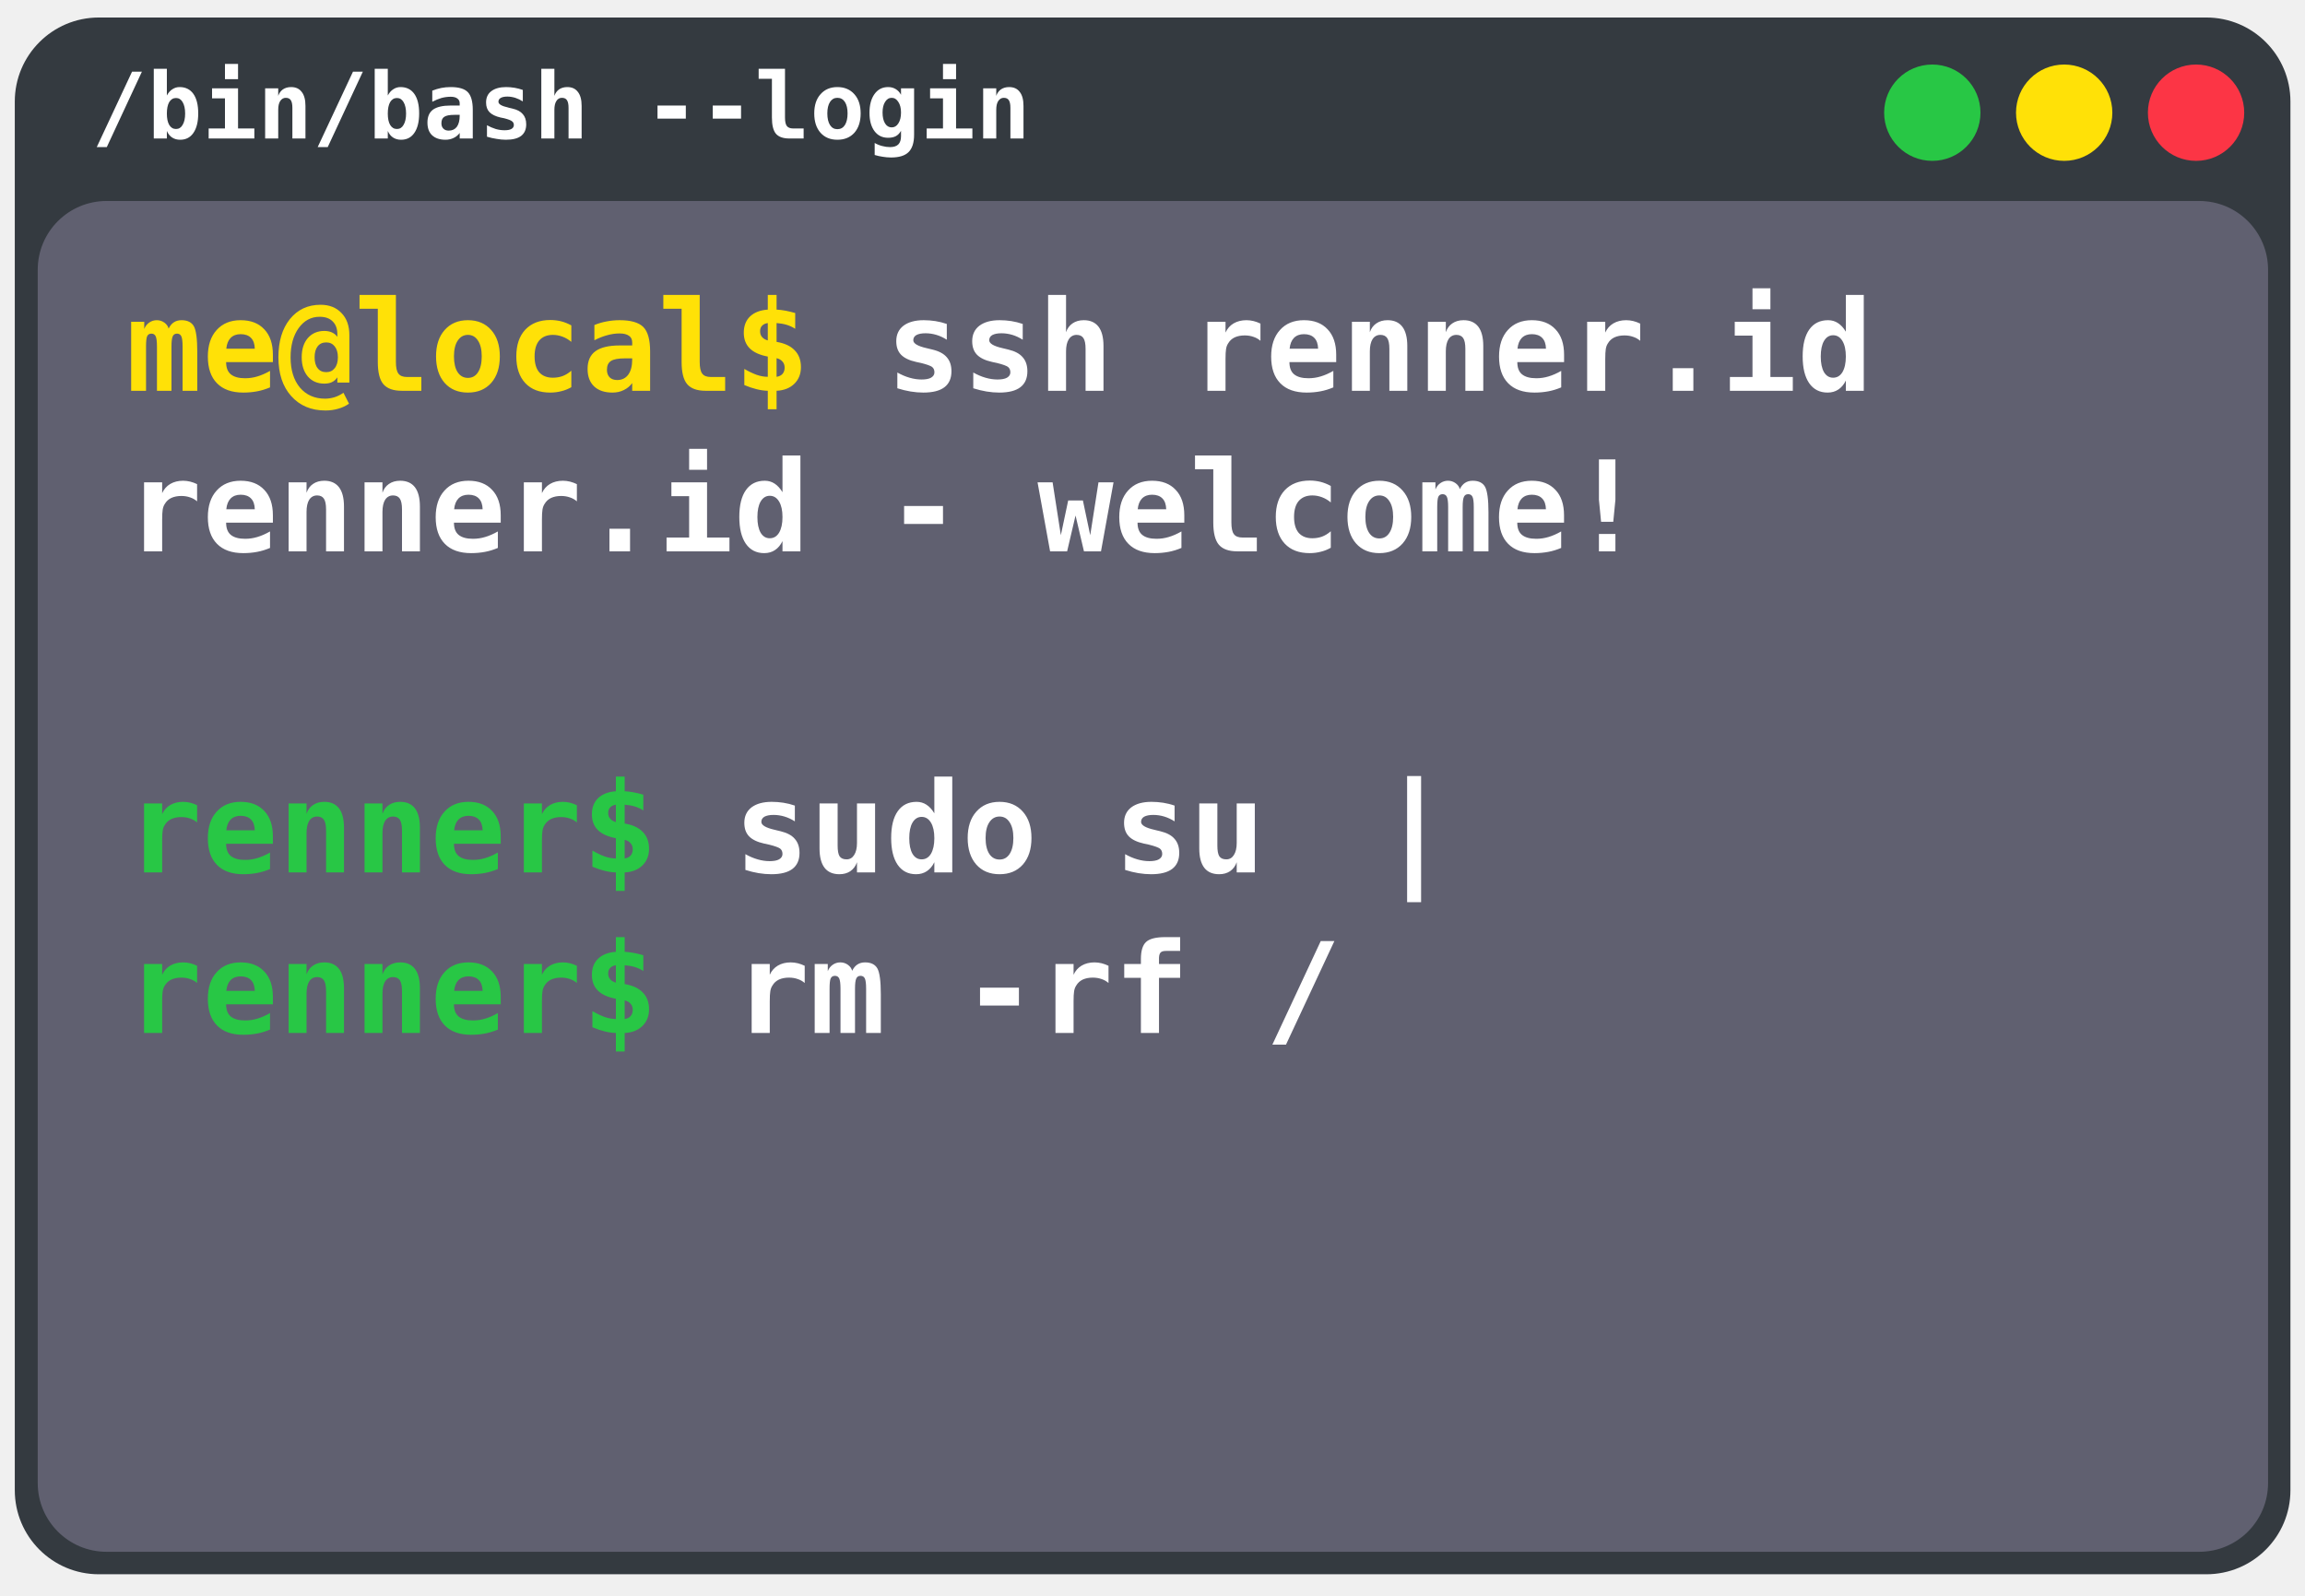
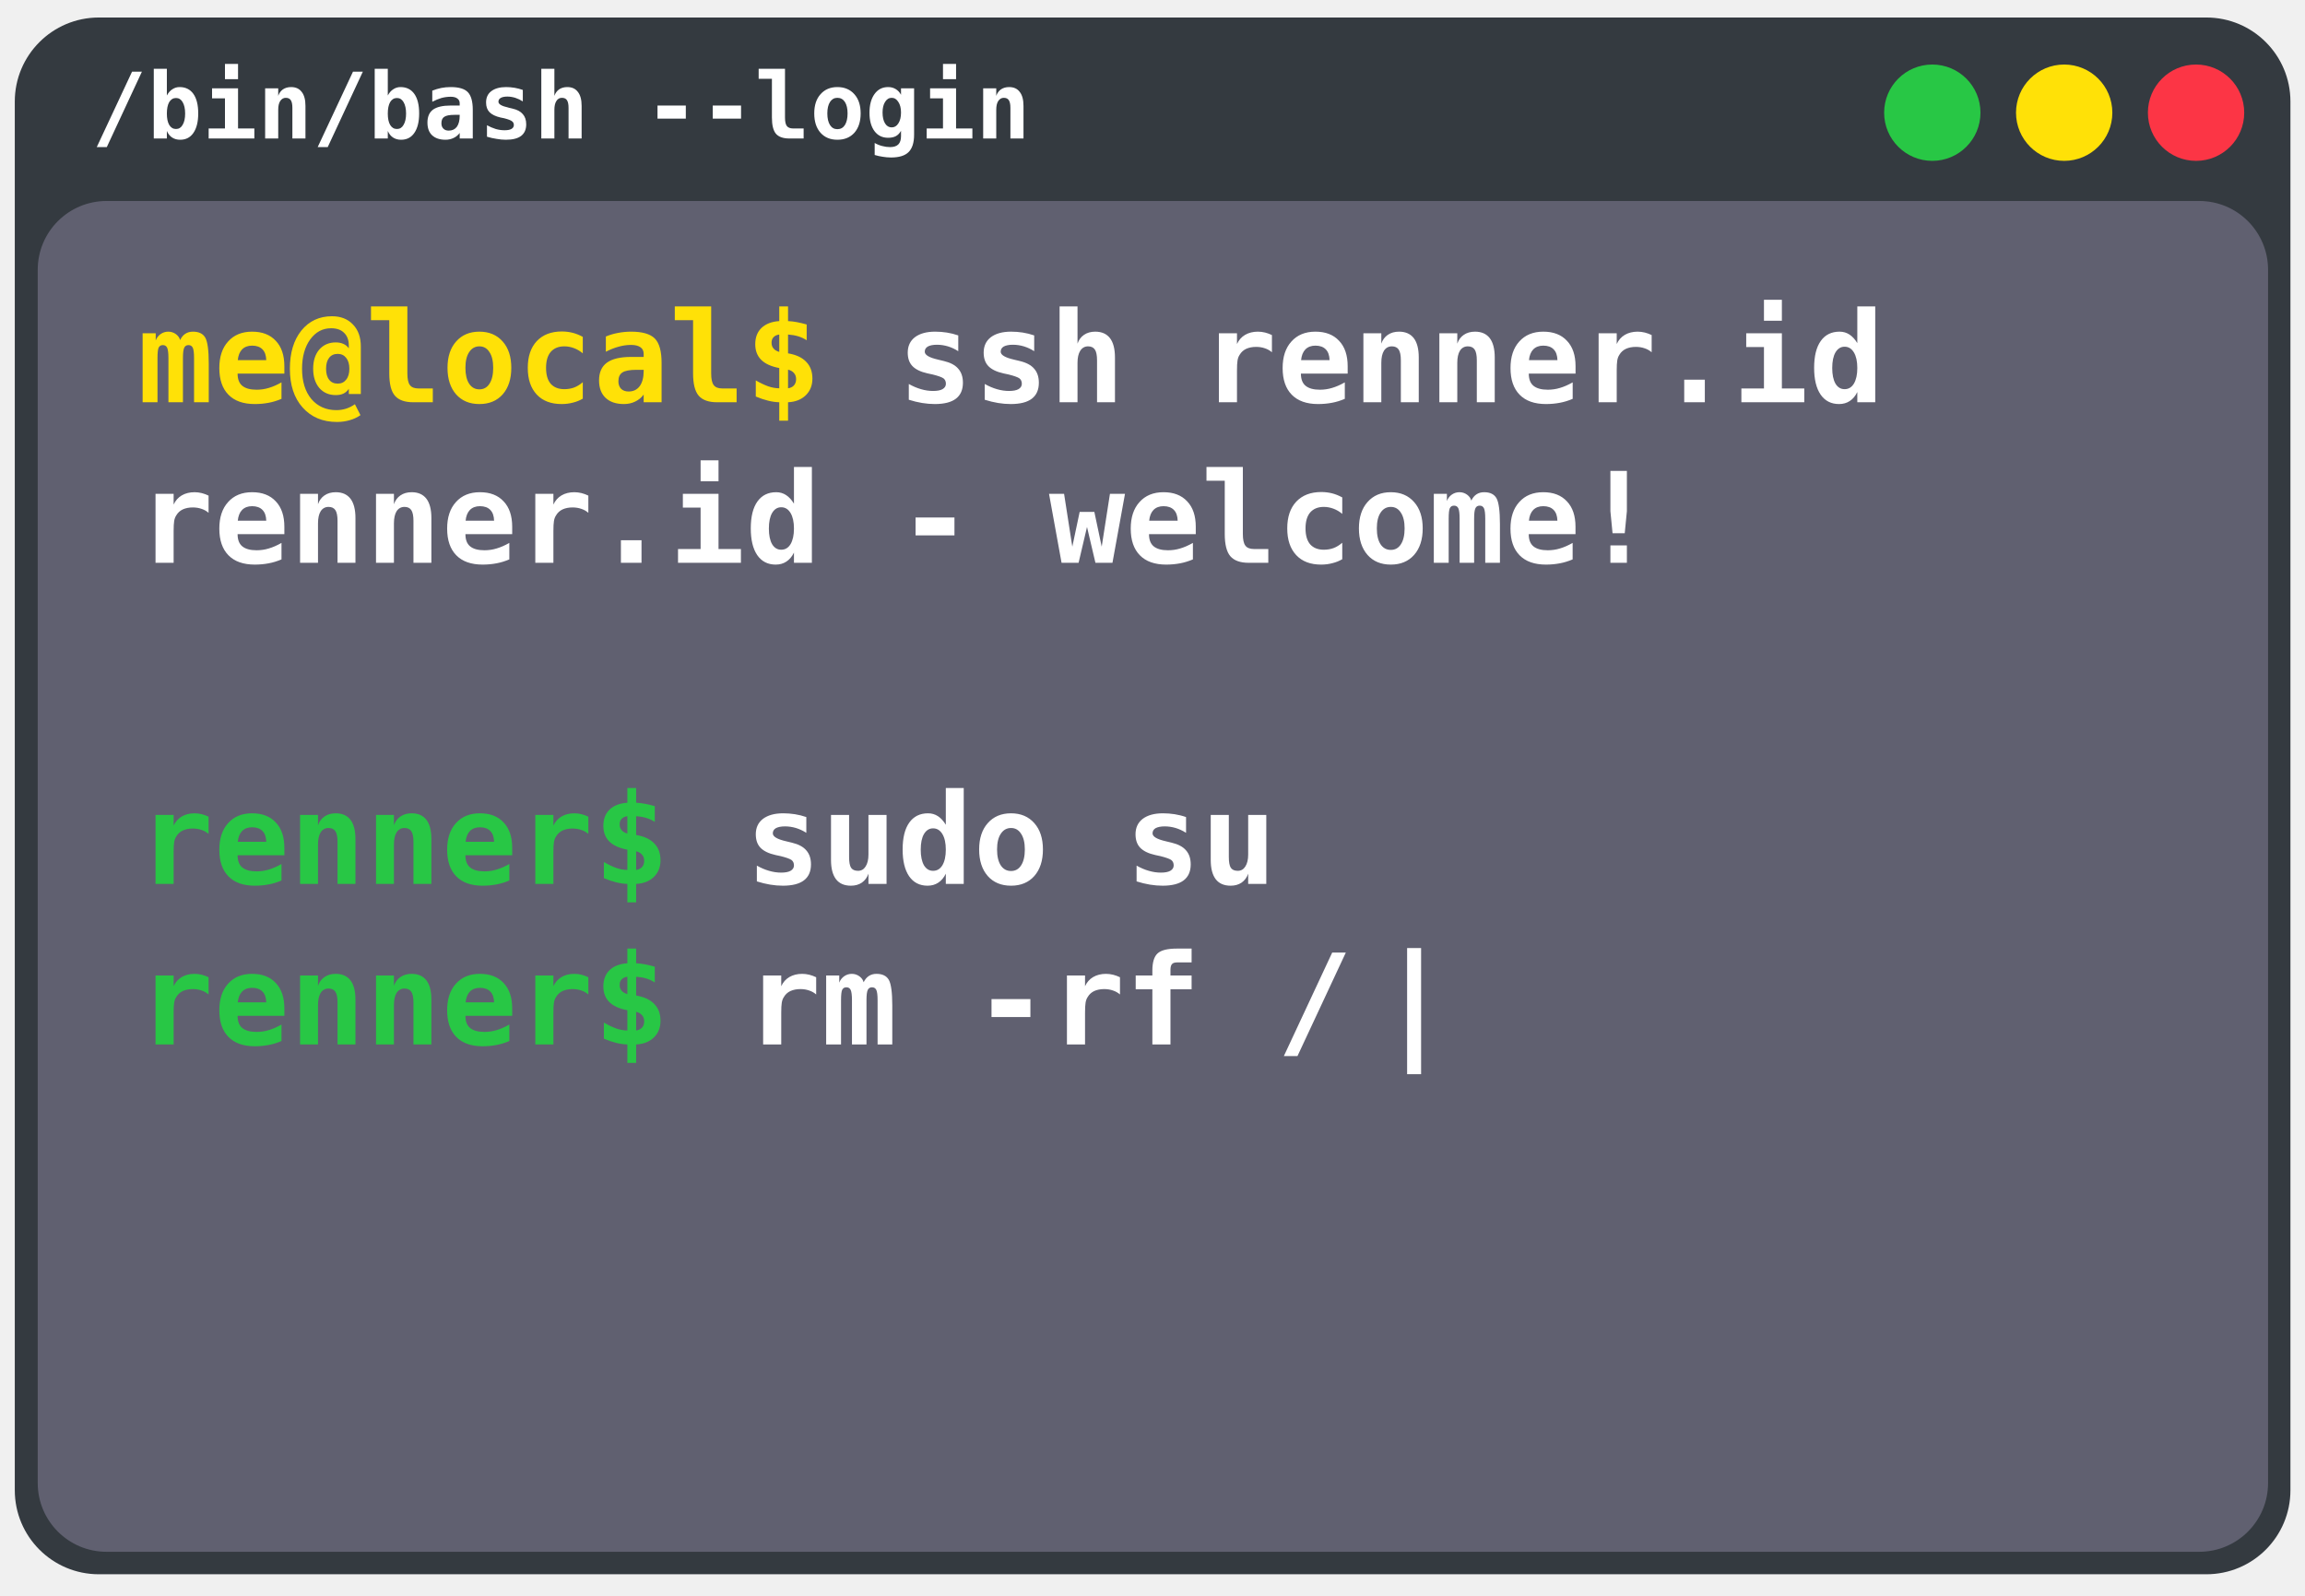
<svg xmlns="http://www.w3.org/2000/svg" version="1.1" viewBox="4 4 201 137" height="144mm" width="208mm">
  <g>
    <rect fill="#343a40" width="198.44" height="135.75" x="5.29" y="4.45" ry="7.33" />
-     <rect fill="#606070" width="194.49" height="117.79" x="7.29" y="20.45" ry="6" />
-     <text fill="#ffffff" style="font-weight:bold;font-size:11px;font-family:monospace">
-       <tspan x="15" y="37">
-         <a fill="#ffe107">me@local$</a> ssh renner.id</tspan>
-       <tspan x="15" y="51">renner.id - welcome!</tspan>
-       <tspan x="15" y="79">
-         <a fill="#28c745">renner$</a> sudo su</tspan>
-       <tspan x="15" y="93">
-         <a fill="#28c745">renner$</a> rm -rf /</tspan>
-     </text>
    <text fill="#ffffff" style="font-weight:bold;font-size:8px;font-family:monospace">
      <tspan x="12" y="15">/bin/bash --login</tspan>
    </text>
    <circle fill="#28c745" cx="172.5" cy="12.75" r="4.2" />
    <circle fill="#ffe107" cx="184" cy="12.75" r="4.2" />
    <circle fill="#fc3545" cx="195.5" cy="12.75" r="4.2" />
+     <rect fill="#606070" width="194.49" height="117.79" x="7.29" y="20.45" ry="6" />
    <text fill="#ffffff" style="font-weight:bold;font-size:11px;font-family:monospace">
-       <tspan x="124" y="79">|</tspan>
+       <tspan x="16" y="38">
+         <a fill="#ffe107">me@local$</a> ssh renner.id</tspan>
+       <tspan x="16" y="52">renner.id - welcome!</tspan>
+       <tspan x="16" y="80">
+         <a fill="#28c745">renner$</a> sudo su</tspan>
+       <tspan x="16" y="94">
+         <a fill="#28c745">renner$</a> rm -rf /</tspan>
+     </text>
+     <text fill="#ffffff" style="font-weight:bold;font-size:11px;font-family:monospace">
+       <tspan x="124" y="94">|</tspan>
      <animate attributeName="opacity" values="1;1;0" dur="0.7s" repeatCount="indefinite" />
    </text>
  </g>
</svg>
